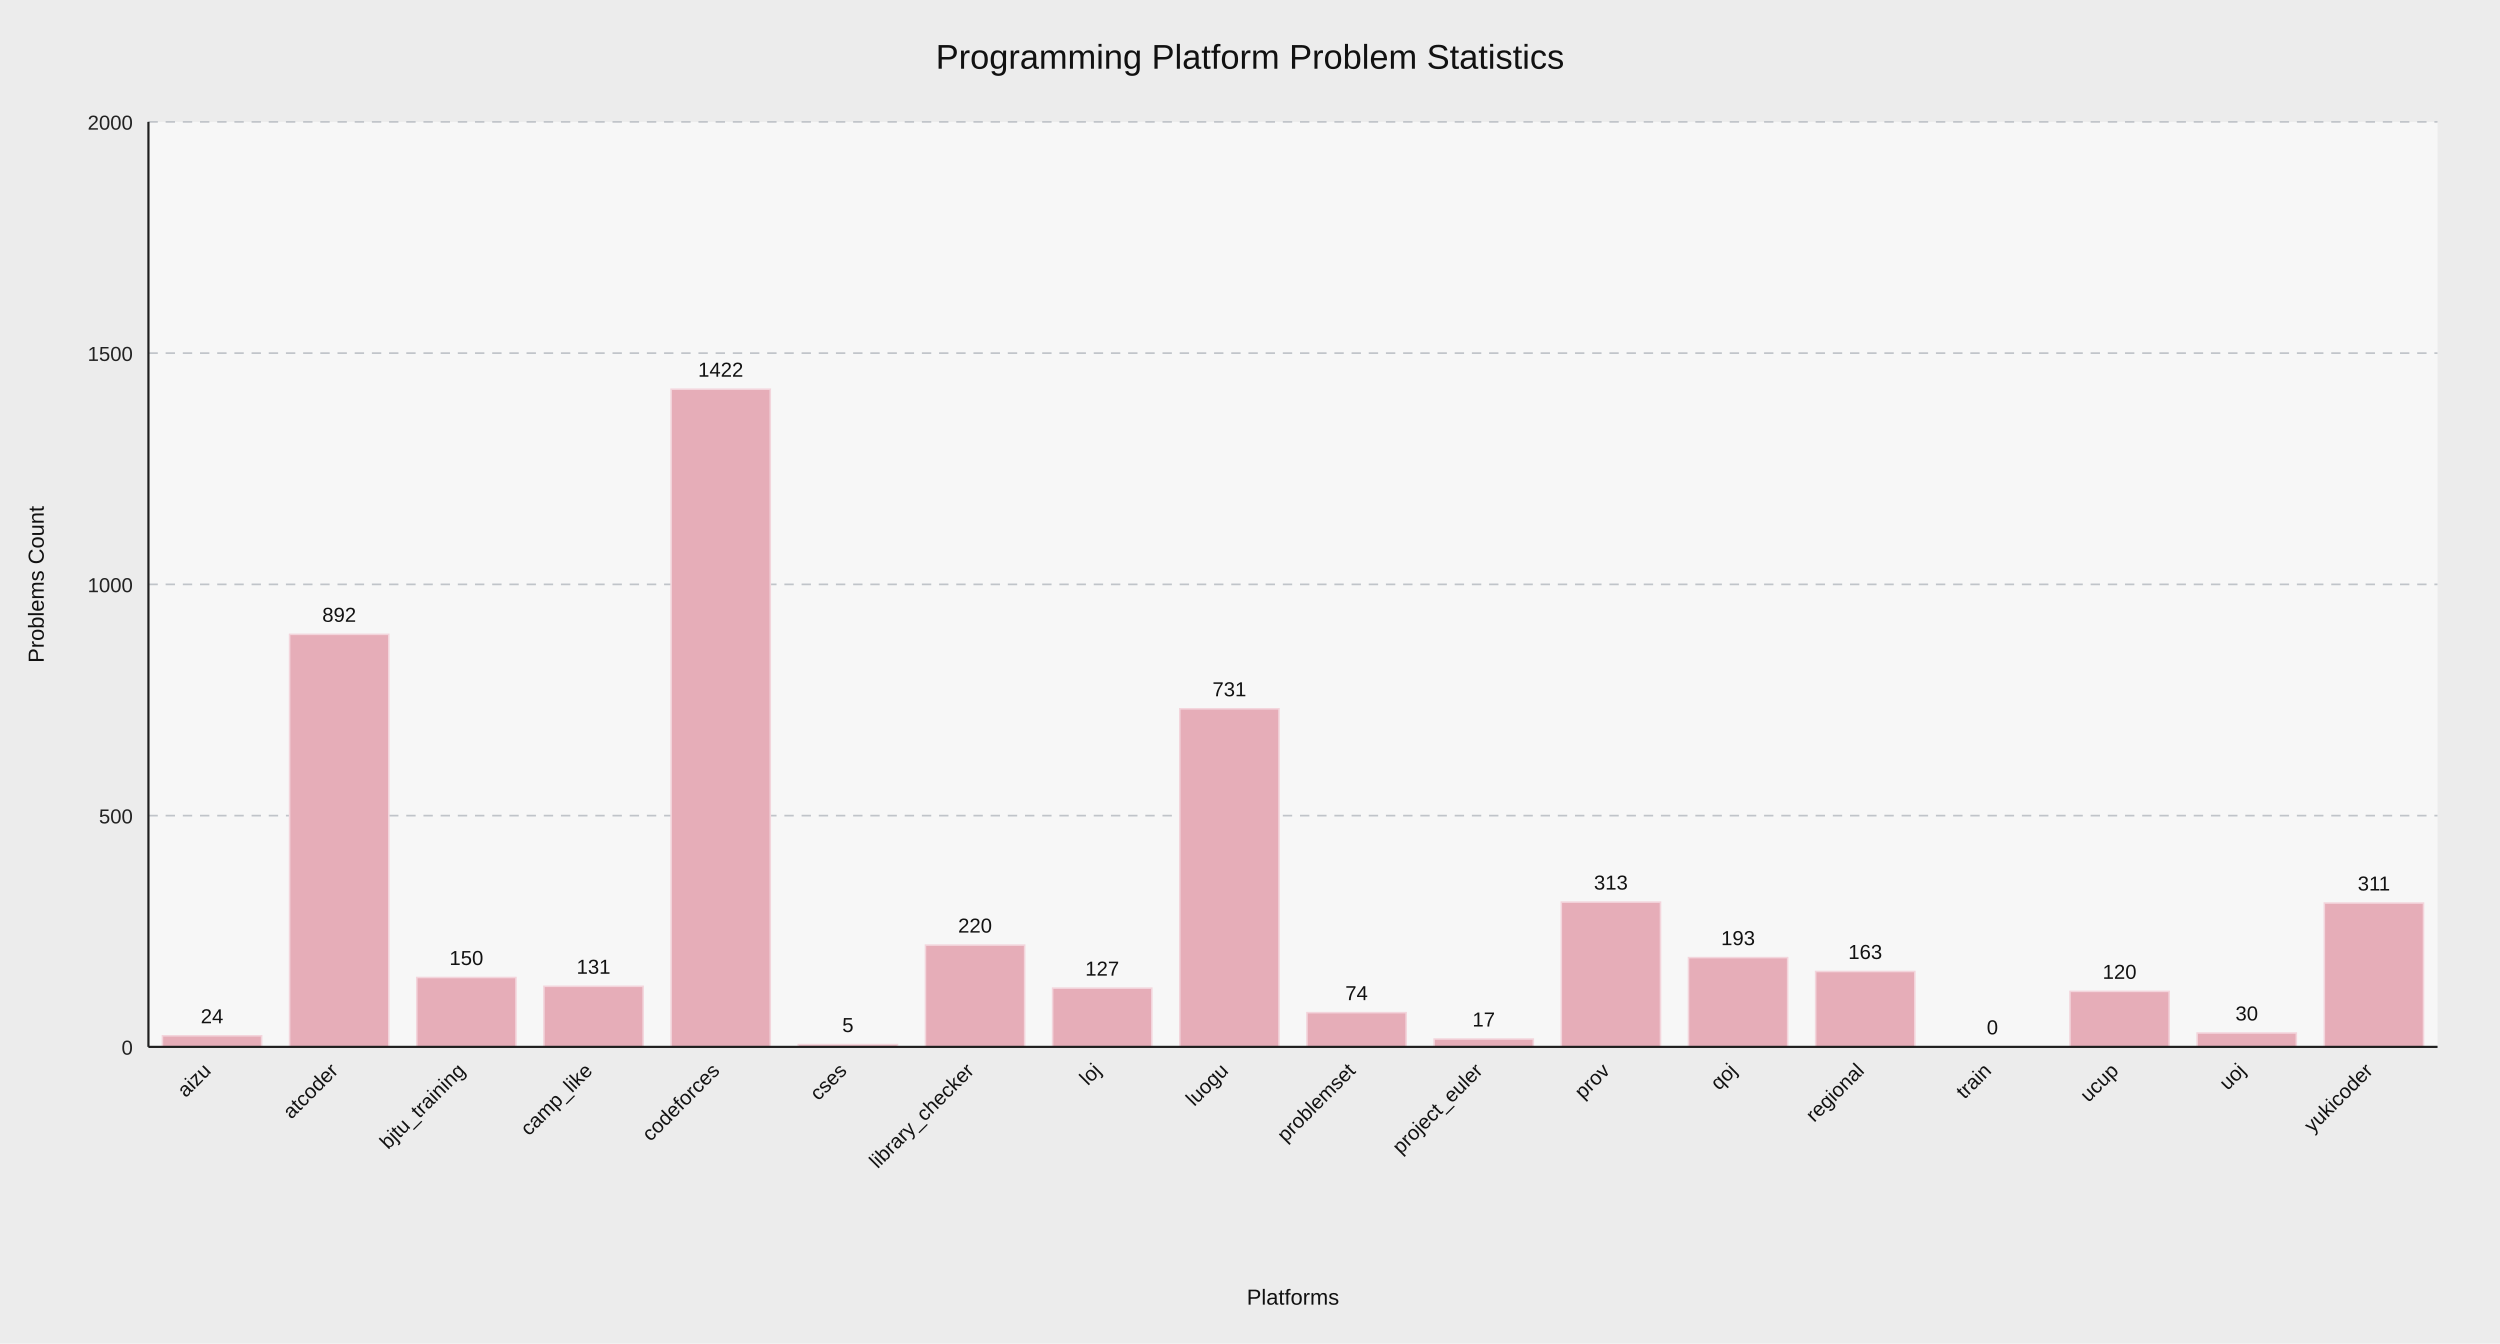
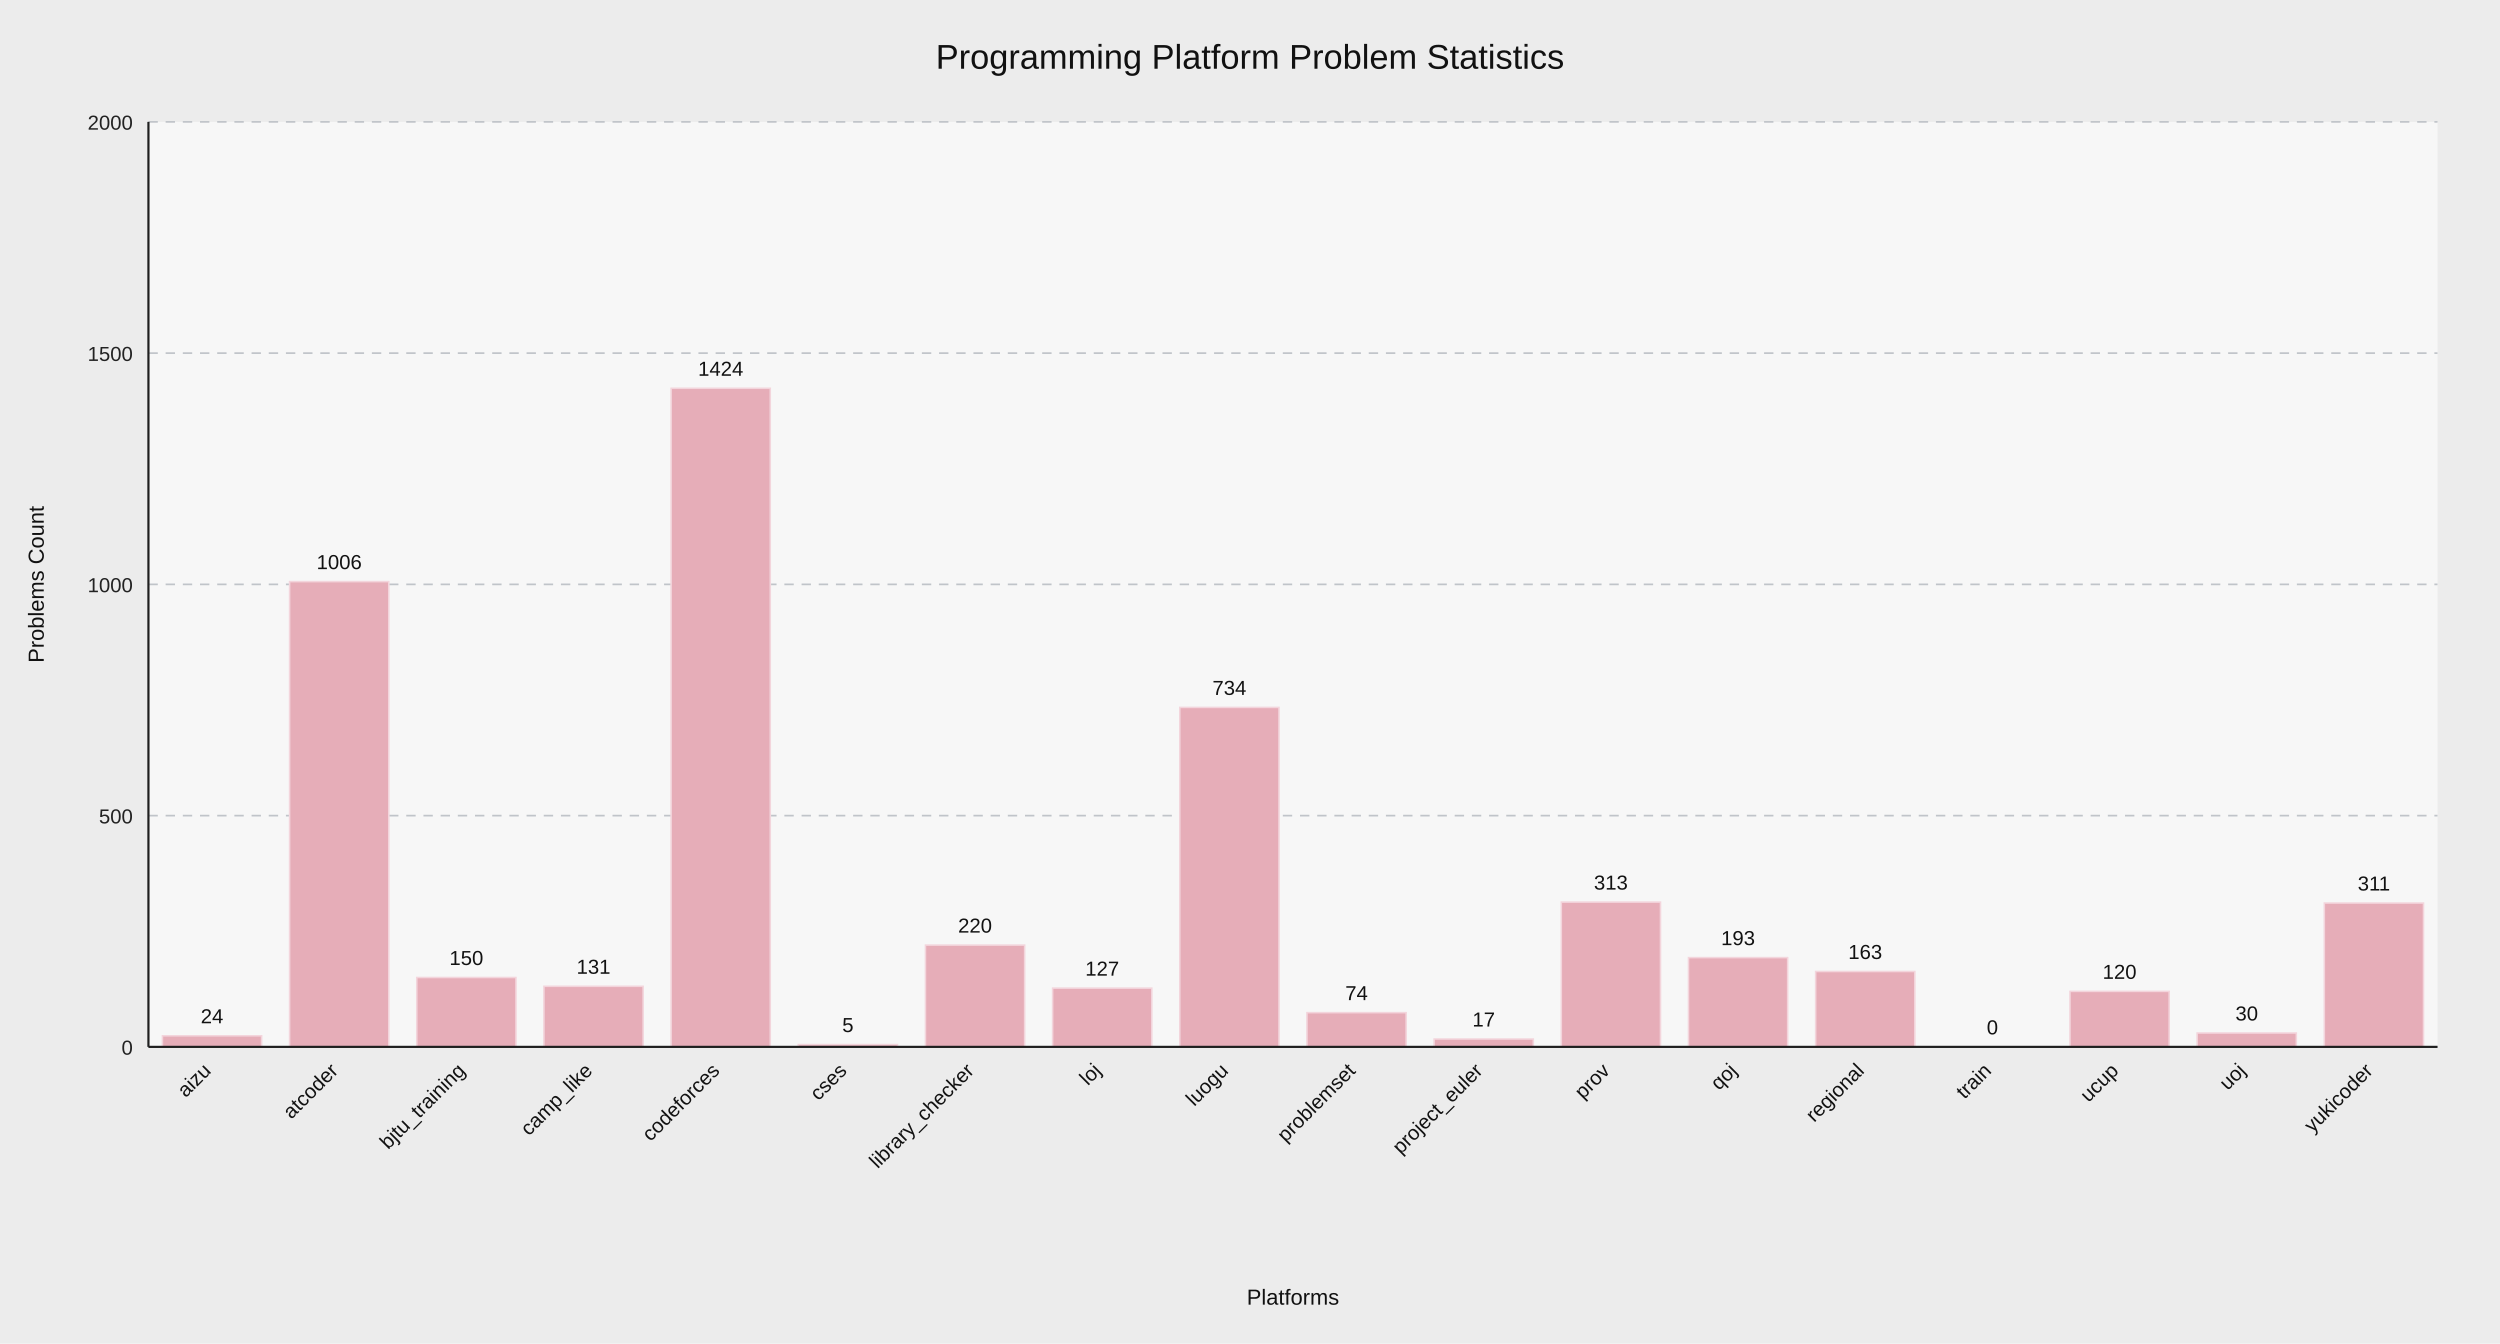
<svg xmlns="http://www.w3.org/2000/svg" width="1600" height="860" viewBox="0 0 1600 860">
  <rect x="0" y="0" width="1600" height="860" fill="#ececec" />
  <rect x="95" y="78" width="1465" height="592" fill="#f7f7f7" />
  <text x="800" y="44" text-anchor="middle" font-size="22" font-family="Segoe UI, Arial, sans-serif" fill="#111">Programming Platform Problem Statistics</text>
  <line x1="95" y1="670" x2="1560" y2="670" stroke="#c0c4c9" stroke-width="1.1" stroke-dasharray="6,5" />
  <text x="85" y="675" text-anchor="end" font-size="13" font-family="Segoe UI, Arial, sans-serif" fill="#222">0</text>
  <line x1="95" y1="522" x2="1560" y2="522" stroke="#c0c4c9" stroke-width="1.1" stroke-dasharray="6,5" />
  <text x="85" y="527" text-anchor="end" font-size="13" font-family="Segoe UI, Arial, sans-serif" fill="#222">500</text>
  <line x1="95" y1="374" x2="1560" y2="374" stroke="#c0c4c9" stroke-width="1.1" stroke-dasharray="6,5" />
  <text x="85" y="379" text-anchor="end" font-size="13" font-family="Segoe UI, Arial, sans-serif" fill="#222">1000</text>
  <line x1="95" y1="226" x2="1560" y2="226" stroke="#c0c4c9" stroke-width="1.1" stroke-dasharray="6,5" />
  <text x="85" y="231" text-anchor="end" font-size="13" font-family="Segoe UI, Arial, sans-serif" fill="#222">1500</text>
  <line x1="95" y1="78" x2="1560" y2="78" stroke="#c0c4c9" stroke-width="1.1" stroke-dasharray="6,5" />
  <text x="85" y="83" text-anchor="end" font-size="13" font-family="Segoe UI, Arial, sans-serif" fill="#222">2000</text>
  <rect x="103.953" y="662.896" width="63.483" height="7.104" fill="#e6adb8" stroke="#f3d5dc" stroke-width="1" />
  <text x="135.694" y="654.896" text-anchor="middle" font-size="13" font-family="Segoe UI, Arial, sans-serif" fill="#121212">24</text>
  <g transform="translate(135.694,686) rotate(-45)">
    <text text-anchor="end" font-size="13" font-family="Segoe UI, Arial, sans-serif" fill="#121212">aizu</text>
  </g>
-   <rect x="185.342" y="405.968" width="63.483" height="264.032" fill="#e6adb8" stroke="#f3d5dc" stroke-width="1" />
-   <text x="217.083" y="397.968" text-anchor="middle" font-size="13" font-family="Segoe UI, Arial, sans-serif" fill="#121212">892</text>
+   <rect x="185.342" y="372.224" width="63.483" height="297.776" fill="#e6adb8" stroke="#f3d5dc" stroke-width="1" />
+   <text x="217.083" y="364.224" text-anchor="middle" font-size="13" font-family="Segoe UI, Arial, sans-serif" fill="#121212">1006</text>
  <g transform="translate(217.083,686) rotate(-45)">
    <text text-anchor="end" font-size="13" font-family="Segoe UI, Arial, sans-serif" fill="#121212">atcoder</text>
  </g>
  <rect x="266.731" y="625.6" width="63.483" height="44.4" fill="#e6adb8" stroke="#f3d5dc" stroke-width="1" />
  <text x="298.472" y="617.6" text-anchor="middle" font-size="13" font-family="Segoe UI, Arial, sans-serif" fill="#121212">150</text>
  <g transform="translate(298.472,686) rotate(-45)">
    <text text-anchor="end" font-size="13" font-family="Segoe UI, Arial, sans-serif" fill="#121212">bjtu_training</text>
  </g>
  <rect x="348.119" y="631.224" width="63.483" height="38.776" fill="#e6adb8" stroke="#f3d5dc" stroke-width="1" />
  <text x="379.861" y="623.224" text-anchor="middle" font-size="13" font-family="Segoe UI, Arial, sans-serif" fill="#121212">131</text>
  <g transform="translate(379.861,686) rotate(-45)">
    <text text-anchor="end" font-size="13" font-family="Segoe UI, Arial, sans-serif" fill="#121212">camp_like</text>
  </g>
-   <rect x="429.508" y="249.088" width="63.483" height="420.912" fill="#e6adb8" stroke="#f3d5dc" stroke-width="1" />
-   <text x="461.25" y="241.088" text-anchor="middle" font-size="13" font-family="Segoe UI, Arial, sans-serif" fill="#121212">1422</text>
+   <rect x="429.508" y="248.496" width="63.483" height="421.504" fill="#e6adb8" stroke="#f3d5dc" stroke-width="1" />
+   <text x="461.25" y="240.496" text-anchor="middle" font-size="13" font-family="Segoe UI, Arial, sans-serif" fill="#121212">1424</text>
  <g transform="translate(461.25,686) rotate(-45)">
    <text text-anchor="end" font-size="13" font-family="Segoe UI, Arial, sans-serif" fill="#121212">codeforces</text>
  </g>
  <rect x="510.897" y="668.52" width="63.483" height="1.48" fill="#e6adb8" stroke="#f3d5dc" stroke-width="1" />
  <text x="542.639" y="660.52" text-anchor="middle" font-size="13" font-family="Segoe UI, Arial, sans-serif" fill="#121212">5</text>
  <g transform="translate(542.639,686) rotate(-45)">
    <text text-anchor="end" font-size="13" font-family="Segoe UI, Arial, sans-serif" fill="#121212">cses</text>
  </g>
  <rect x="592.286" y="604.88" width="63.483" height="65.12" fill="#e6adb8" stroke="#f3d5dc" stroke-width="1" />
  <text x="624.028" y="596.88" text-anchor="middle" font-size="13" font-family="Segoe UI, Arial, sans-serif" fill="#121212">220</text>
  <g transform="translate(624.028,686) rotate(-45)">
    <text text-anchor="end" font-size="13" font-family="Segoe UI, Arial, sans-serif" fill="#121212">library_checker</text>
  </g>
  <rect x="673.675" y="632.408" width="63.483" height="37.592" fill="#e6adb8" stroke="#f3d5dc" stroke-width="1" />
  <text x="705.417" y="624.408" text-anchor="middle" font-size="13" font-family="Segoe UI, Arial, sans-serif" fill="#121212">127</text>
  <g transform="translate(705.417,686) rotate(-45)">
    <text text-anchor="end" font-size="13" font-family="Segoe UI, Arial, sans-serif" fill="#121212">loj</text>
  </g>
-   <rect x="755.064" y="453.624" width="63.483" height="216.376" fill="#e6adb8" stroke="#f3d5dc" stroke-width="1" />
-   <text x="786.806" y="445.624" text-anchor="middle" font-size="13" font-family="Segoe UI, Arial, sans-serif" fill="#121212">731</text>
+   <rect x="755.064" y="452.736" width="63.483" height="217.264" fill="#e6adb8" stroke="#f3d5dc" stroke-width="1" />
+   <text x="786.806" y="444.736" text-anchor="middle" font-size="13" font-family="Segoe UI, Arial, sans-serif" fill="#121212">734</text>
  <g transform="translate(786.806,686) rotate(-45)">
    <text text-anchor="end" font-size="13" font-family="Segoe UI, Arial, sans-serif" fill="#121212">luogu</text>
  </g>
  <rect x="836.453" y="648.096" width="63.483" height="21.904" fill="#e6adb8" stroke="#f3d5dc" stroke-width="1" />
  <text x="868.194" y="640.096" text-anchor="middle" font-size="13" font-family="Segoe UI, Arial, sans-serif" fill="#121212">74</text>
  <g transform="translate(868.194,686) rotate(-45)">
    <text text-anchor="end" font-size="13" font-family="Segoe UI, Arial, sans-serif" fill="#121212">problemset</text>
  </g>
  <rect x="917.842" y="664.968" width="63.483" height="5.032" fill="#e6adb8" stroke="#f3d5dc" stroke-width="1" />
  <text x="949.583" y="656.968" text-anchor="middle" font-size="13" font-family="Segoe UI, Arial, sans-serif" fill="#121212">17</text>
  <g transform="translate(949.583,686) rotate(-45)">
    <text text-anchor="end" font-size="13" font-family="Segoe UI, Arial, sans-serif" fill="#121212">project_euler</text>
  </g>
  <rect x="999.231" y="577.352" width="63.483" height="92.648" fill="#e6adb8" stroke="#f3d5dc" stroke-width="1" />
  <text x="1030.97" y="569.352" text-anchor="middle" font-size="13" font-family="Segoe UI, Arial, sans-serif" fill="#121212">313</text>
  <g transform="translate(1030.97,686) rotate(-45)">
    <text text-anchor="end" font-size="13" font-family="Segoe UI, Arial, sans-serif" fill="#121212">prov</text>
  </g>
  <rect x="1080.62" y="612.872" width="63.483" height="57.128" fill="#e6adb8" stroke="#f3d5dc" stroke-width="1" />
  <text x="1112.36" y="604.872" text-anchor="middle" font-size="13" font-family="Segoe UI, Arial, sans-serif" fill="#121212">193</text>
  <g transform="translate(1112.36,686) rotate(-45)">
    <text text-anchor="end" font-size="13" font-family="Segoe UI, Arial, sans-serif" fill="#121212">qoj</text>
  </g>
  <rect x="1162.01" y="621.752" width="63.483" height="48.248" fill="#e6adb8" stroke="#f3d5dc" stroke-width="1" />
  <text x="1193.75" y="613.752" text-anchor="middle" font-size="13" font-family="Segoe UI, Arial, sans-serif" fill="#121212">163</text>
  <g transform="translate(1193.75,686) rotate(-45)">
    <text text-anchor="end" font-size="13" font-family="Segoe UI, Arial, sans-serif" fill="#121212">regional</text>
  </g>
  <rect x="1243.4" y="670" width="63.483" height="0" fill="#e6adb8" stroke="#f3d5dc" stroke-width="1" />
  <text x="1275.14" y="662" text-anchor="middle" font-size="13" font-family="Segoe UI, Arial, sans-serif" fill="#121212">0</text>
  <g transform="translate(1275.14,686) rotate(-45)">
    <text text-anchor="end" font-size="13" font-family="Segoe UI, Arial, sans-serif" fill="#121212">train</text>
  </g>
  <rect x="1324.79" y="634.48" width="63.483" height="35.52" fill="#e6adb8" stroke="#f3d5dc" stroke-width="1" />
  <text x="1356.53" y="626.48" text-anchor="middle" font-size="13" font-family="Segoe UI, Arial, sans-serif" fill="#121212">120</text>
  <g transform="translate(1356.53,686) rotate(-45)">
    <text text-anchor="end" font-size="13" font-family="Segoe UI, Arial, sans-serif" fill="#121212">ucup</text>
  </g>
  <rect x="1406.17" y="661.12" width="63.483" height="8.88" fill="#e6adb8" stroke="#f3d5dc" stroke-width="1" />
  <text x="1437.92" y="653.12" text-anchor="middle" font-size="13" font-family="Segoe UI, Arial, sans-serif" fill="#121212">30</text>
  <g transform="translate(1437.92,686) rotate(-45)">
    <text text-anchor="end" font-size="13" font-family="Segoe UI, Arial, sans-serif" fill="#121212">uoj</text>
  </g>
  <rect x="1487.56" y="577.944" width="63.483" height="92.056" fill="#e6adb8" stroke="#f3d5dc" stroke-width="1" />
  <text x="1519.31" y="569.944" text-anchor="middle" font-size="13" font-family="Segoe UI, Arial, sans-serif" fill="#121212">311</text>
  <g transform="translate(1519.31,686) rotate(-45)">
    <text text-anchor="end" font-size="13" font-family="Segoe UI, Arial, sans-serif" fill="#121212">yukicoder</text>
  </g>
  <line x1="95" y1="78" x2="95" y2="670" stroke="#1f1f1f" stroke-width="1.4" />
  <line x1="95" y1="670" x2="1560" y2="670" stroke="#1f1f1f" stroke-width="1.4" />
  <text x="827.5" y="835" text-anchor="middle" font-size="14" font-family="Segoe UI, Arial, sans-serif" fill="#111">Platforms</text>
  <g transform="translate(28,374) rotate(-90)">
    <text text-anchor="middle" font-size="14" font-family="Segoe UI, Arial, sans-serif" fill="#111">Problems Count</text>
  </g>
</svg>
